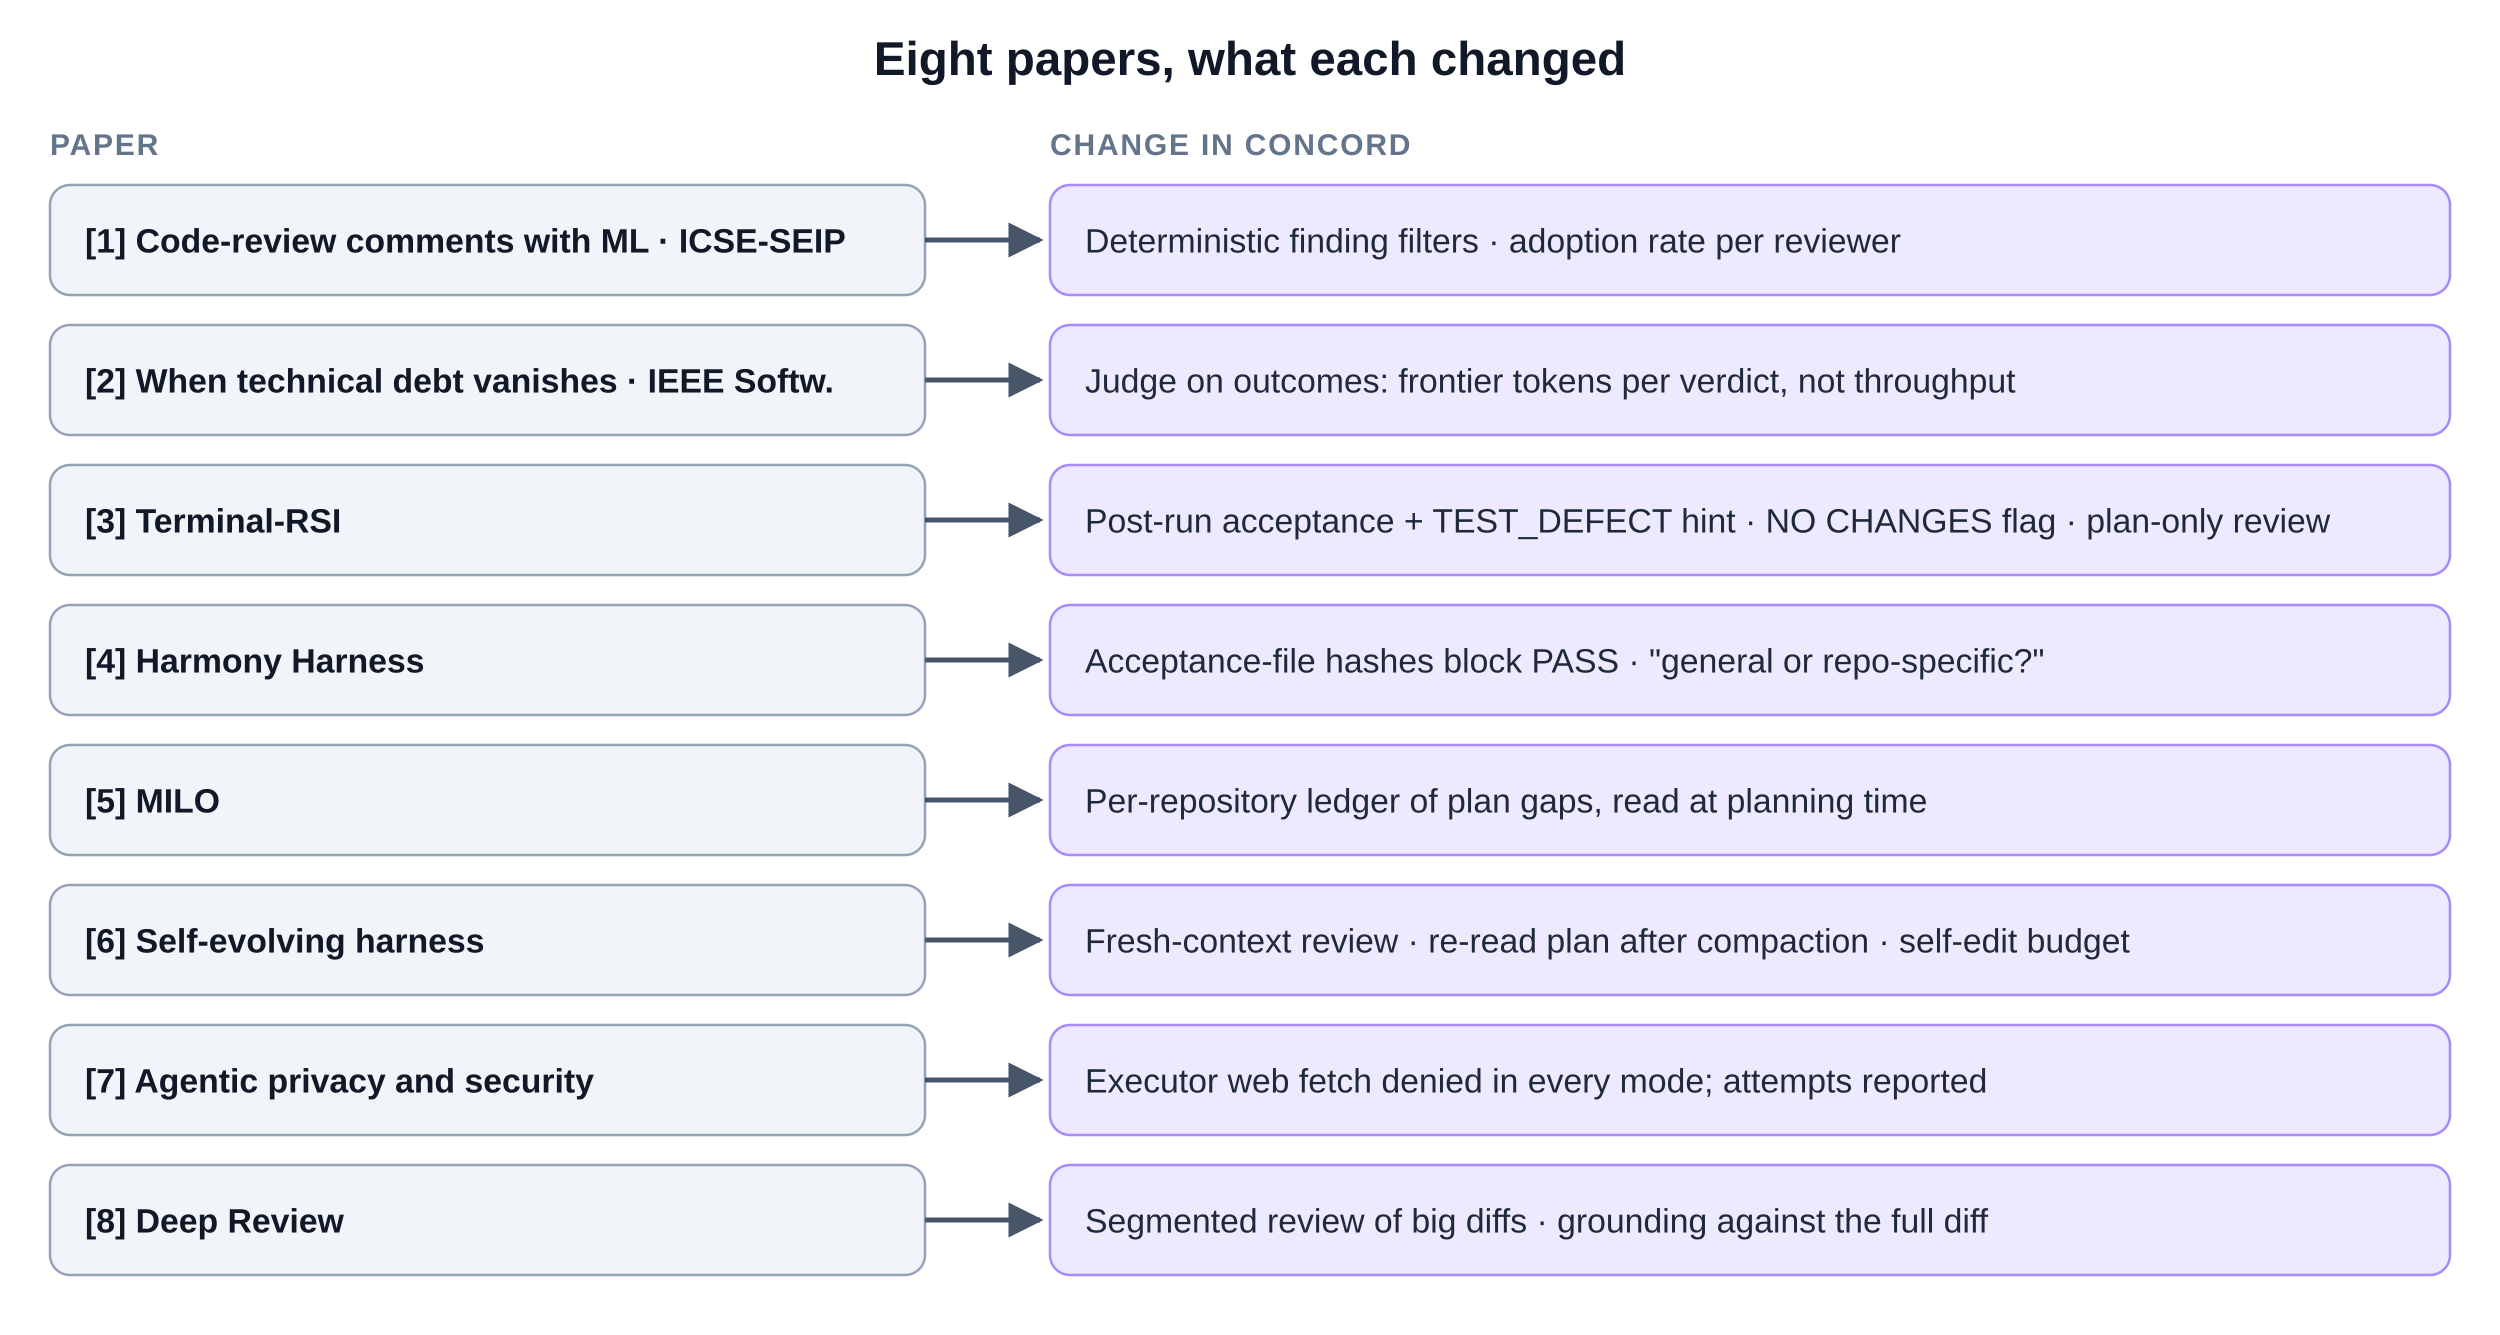
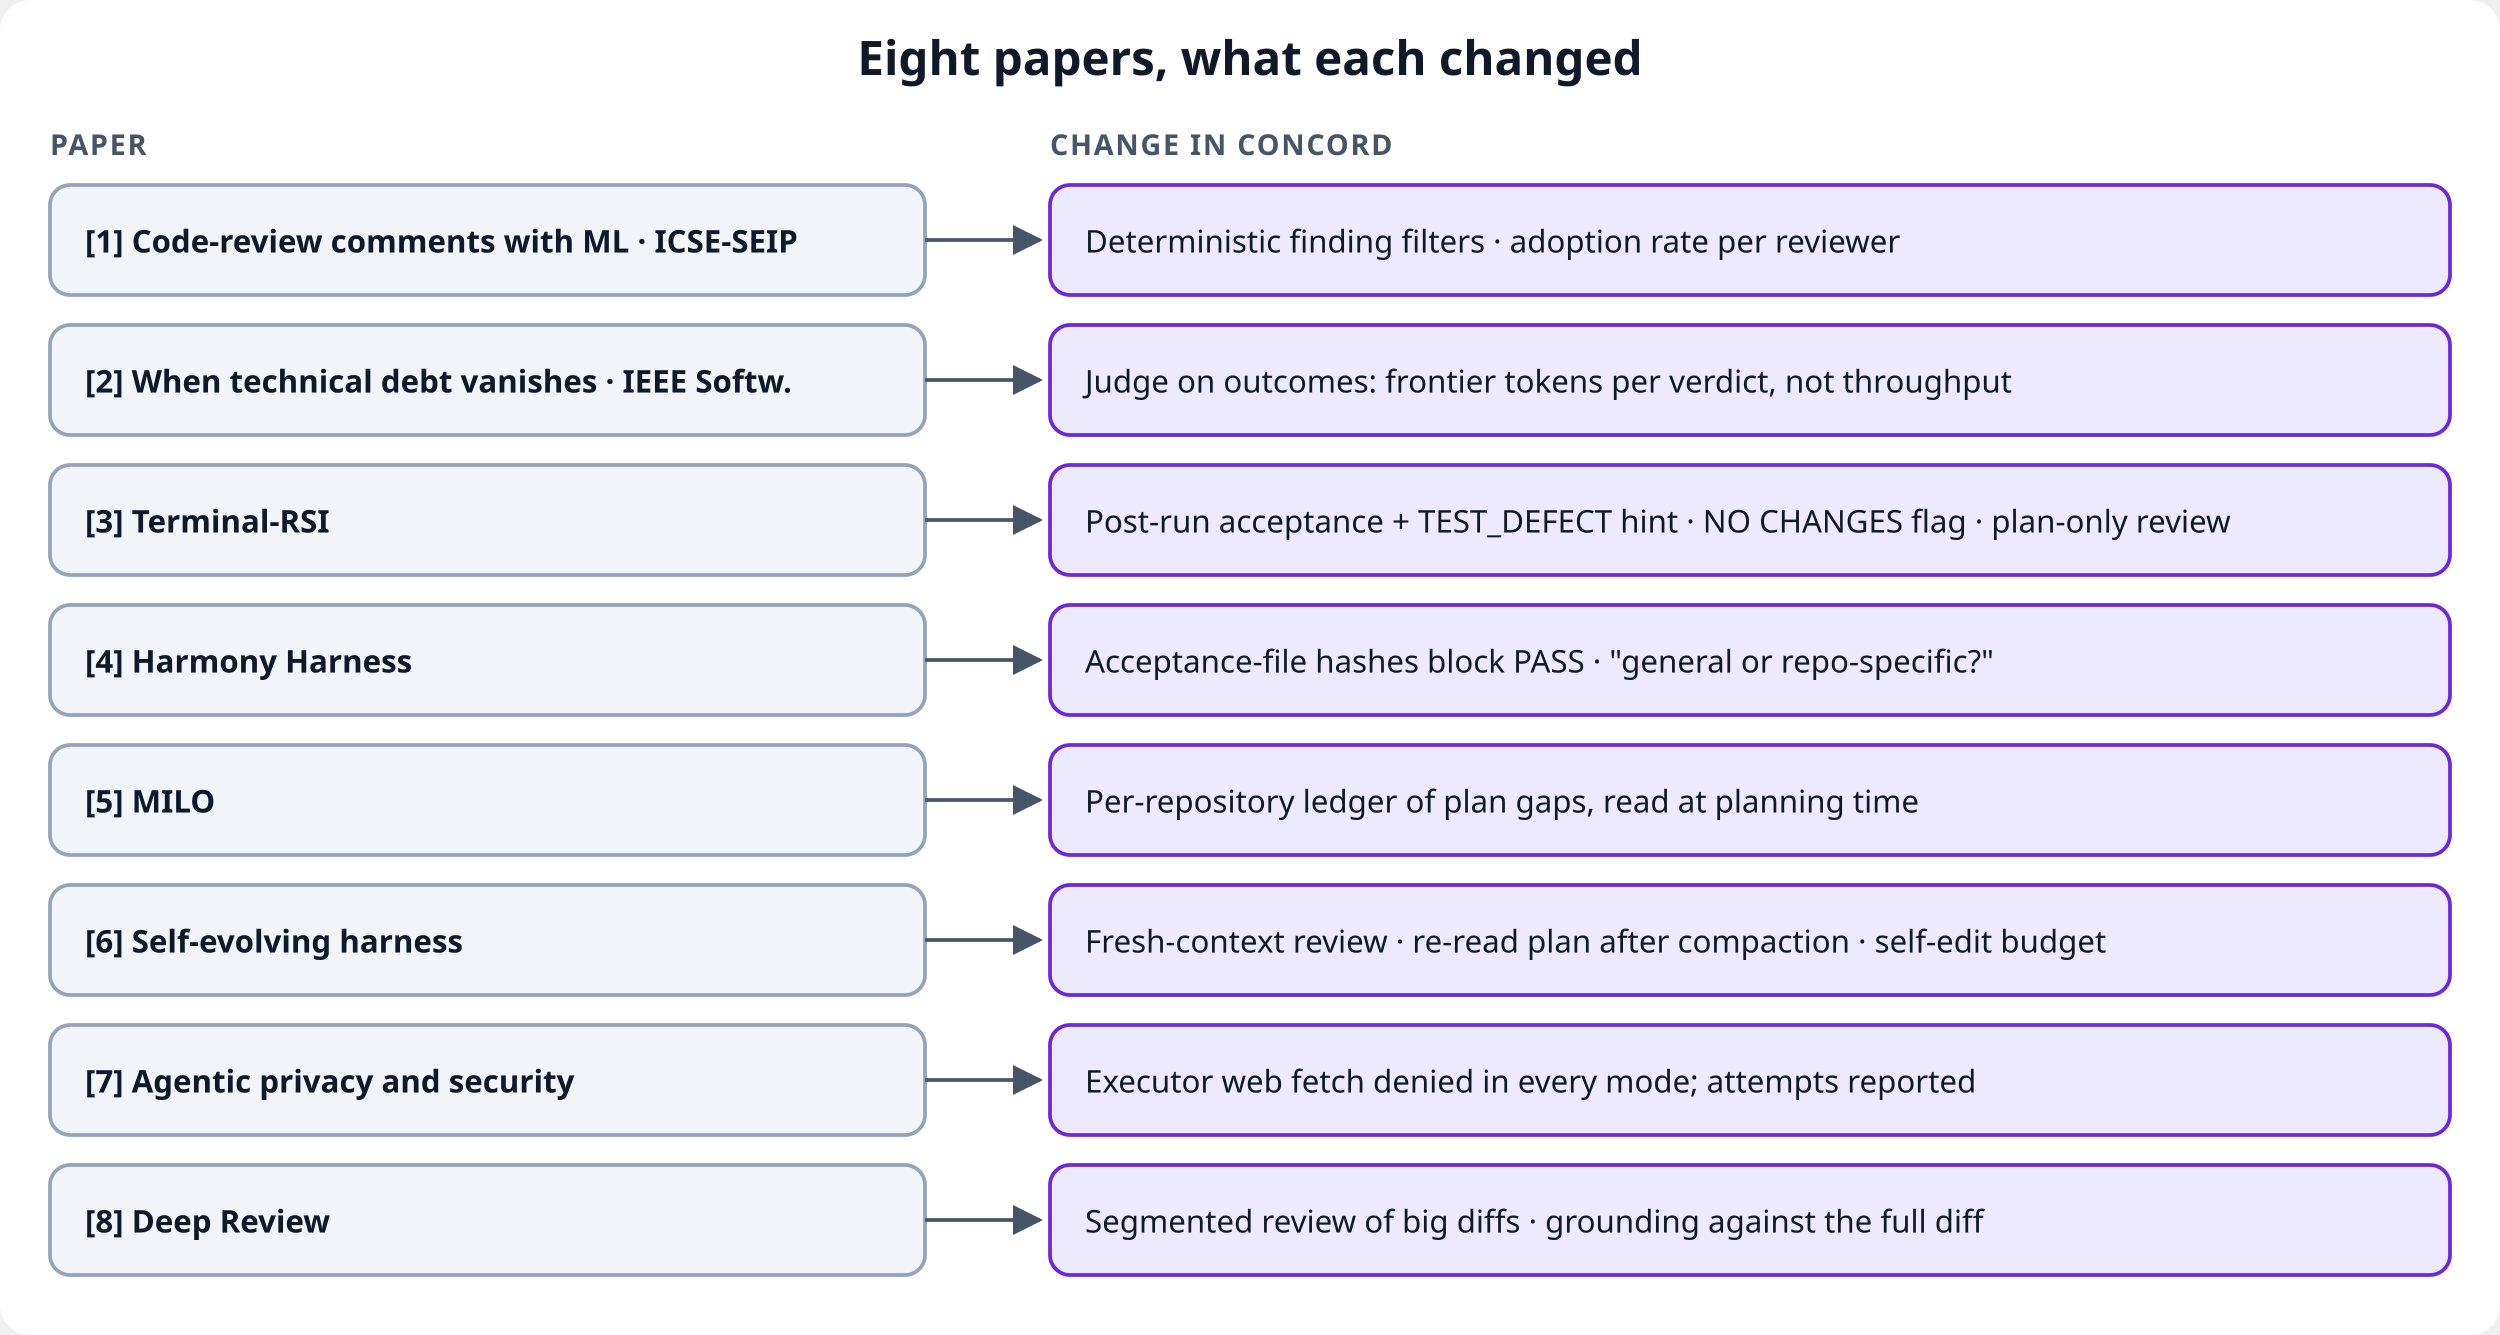
<svg xmlns="http://www.w3.org/2000/svg" viewBox="0 0 1000 534" width="1000" height="534">
  <defs>
-     <marker id="a" viewBox="0 0 10 10" refX="9" refY="5" markerWidth="7" markerHeight="7" orient="auto-start-reverse">
+     <marker id="ah" viewBox="0 0 10 10" refX="9" refY="5" markerWidth="8" markerHeight="8" orient="auto-start-reverse">
      <path d="M0,0 L10,5 L0,10 z" fill="#475569" />
    </marker>
-     <style>text{font-family:-apple-system,"Helvetica Neue",Arial,sans-serif;fill:#111827}.p{font-size:13.5px;font-weight:600}.c{font-size:13.5px;fill:#1f2937}.h{font-size:12px;font-weight:700;fill:#64748b;letter-spacing:.06em}</style>
+     <style>text{font-family:-apple-system,BlinkMacSystemFont,"Segoe UI","Noto Sans",Helvetica,Arial,sans-serif;fill:#111827}.title{font-size:19px;font-weight:700}.t{font-size:14.5px;font-weight:700}.s{font-size:12.5px}.m{font-size:12px;fill:#475569}.q{font-size:11.5px}.h{font-size:11.5px;font-weight:700;fill:#475569;letter-spacing:.06em}.b{font-weight:600}.c{font-family:ui-monospace,SFMono-Regular,"SF Mono",Menlo,Consolas,"Liberation Mono",monospace}</style>
  </defs>
-   <rect width="1000" height="534" fill="#ffffff" />
-   <text x="500" y="30" text-anchor="middle" style="font-size:19px;font-weight:700">Eight papers, what each changed</text>
+   <rect width="1000" height="534" rx="12" fill="#FFFFFF" />
+   <text x="500" y="30" text-anchor="middle" class="title">Eight papers, what each changed</text>
  <text x="20" y="62" class="h">PAPER</text>
  <text x="420" y="62" class="h">CHANGE IN CONCORD</text>
  <g id="rows">
-     <rect x="20" y="74" width="350" height="44" rx="8" fill="#f1f5f9" stroke="#94a3b8" />
-     <text x="34" y="101" class="p">[1] Code-review comments with ML · ICSE-SEIP</text>
-     <rect x="420" y="74" width="560" height="44" rx="8" fill="#ede9fe" stroke="#a78bfa" />
-     <text x="434" y="101" class="c">Deterministic finding filters · adoption rate per reviewer</text>
-     <line x1="370" y1="96" x2="416" y2="96" stroke="#475569" stroke-width="2" marker-end="url(#a)" />
-     <rect x="20" y="130" width="350" height="44" rx="8" fill="#f1f5f9" stroke="#94a3b8" />
-     <text x="34" y="157" class="p">[2] When technical debt vanishes · IEEE Softw.</text>
-     <rect x="420" y="130" width="560" height="44" rx="8" fill="#ede9fe" stroke="#a78bfa" />
-     <text x="434" y="157" class="c">Judge on outcomes: frontier tokens per verdict, not throughput</text>
-     <line x1="370" y1="152" x2="416" y2="152" stroke="#475569" stroke-width="2" marker-end="url(#a)" />
-     <rect x="20" y="186" width="350" height="44" rx="8" fill="#f1f5f9" stroke="#94a3b8" />
-     <text x="34" y="213" class="p">[3] Terminal-RSI</text>
-     <rect x="420" y="186" width="560" height="44" rx="8" fill="#ede9fe" stroke="#a78bfa" />
-     <text x="434" y="213" class="c">Post-run acceptance + TEST_DEFECT hint · NO CHANGES flag · plan-only review</text>
-     <line x1="370" y1="208" x2="416" y2="208" stroke="#475569" stroke-width="2" marker-end="url(#a)" />
-     <rect x="20" y="242" width="350" height="44" rx="8" fill="#f1f5f9" stroke="#94a3b8" />
-     <text x="34" y="269" class="p">[4] Harmony Harness</text>
-     <rect x="420" y="242" width="560" height="44" rx="8" fill="#ede9fe" stroke="#a78bfa" />
-     <text x="434" y="269" class="c">Acceptance-file hashes block PASS · "general or repo-specific?"</text>
-     <line x1="370" y1="264" x2="416" y2="264" stroke="#475569" stroke-width="2" marker-end="url(#a)" />
-     <rect x="20" y="298" width="350" height="44" rx="8" fill="#f1f5f9" stroke="#94a3b8" />
-     <text x="34" y="325" class="p">[5] MILO</text>
-     <rect x="420" y="298" width="560" height="44" rx="8" fill="#ede9fe" stroke="#a78bfa" />
-     <text x="434" y="325" class="c">Per-repository ledger of plan gaps, read at planning time</text>
-     <line x1="370" y1="320" x2="416" y2="320" stroke="#475569" stroke-width="2" marker-end="url(#a)" />
-     <rect x="20" y="354" width="350" height="44" rx="8" fill="#f1f5f9" stroke="#94a3b8" />
-     <text x="34" y="381" class="p">[6] Self-evolving harness</text>
-     <rect x="420" y="354" width="560" height="44" rx="8" fill="#ede9fe" stroke="#a78bfa" />
-     <text x="434" y="381" class="c">Fresh-context review · re-read plan after compaction · self-edit budget</text>
-     <line x1="370" y1="376" x2="416" y2="376" stroke="#475569" stroke-width="2" marker-end="url(#a)" />
-     <rect x="20" y="410" width="350" height="44" rx="8" fill="#f1f5f9" stroke="#94a3b8" />
-     <text x="34" y="437" class="p">[7] Agentic privacy and security</text>
-     <rect x="420" y="410" width="560" height="44" rx="8" fill="#ede9fe" stroke="#a78bfa" />
-     <text x="434" y="437" class="c">Executor web fetch denied in every mode; attempts reported</text>
-     <line x1="370" y1="432" x2="416" y2="432" stroke="#475569" stroke-width="2" marker-end="url(#a)" />
-     <rect x="20" y="466" width="350" height="44" rx="8" fill="#f1f5f9" stroke="#94a3b8" />
-     <text x="34" y="493" class="p">[8] Deep Review</text>
-     <rect x="420" y="466" width="560" height="44" rx="8" fill="#ede9fe" stroke="#a78bfa" />
-     <text x="434" y="493" class="c">Segmented review of big diffs · grounding against the full diff</text>
-     <line x1="370" y1="488" x2="416" y2="488" stroke="#475569" stroke-width="2" marker-end="url(#a)" />
+     <rect x="20" y="74" width="350" height="44" rx="8" fill="#F1F5F9" stroke="#94A3B8" stroke-width="1.5" />
+     <text x="34" y="101" class="s b">[1] Code-review comments with ML · ICSE-SEIP</text>
+     <rect x="420" y="74" width="560" height="44" rx="8" fill="#EDE9FE" stroke="#6D28D9" stroke-width="1.5" />
+     <text x="434" y="101" class="s">Deterministic finding filters · adoption rate per reviewer</text>
+     <line x1="370" y1="96" x2="416" y2="96" stroke="#475569" stroke-width="1.5" marker-end="url(#ah)" />
+     <rect x="20" y="130" width="350" height="44" rx="8" fill="#F1F5F9" stroke="#94A3B8" stroke-width="1.5" />
+     <text x="34" y="157" class="s b">[2] When technical debt vanishes · IEEE Softw.</text>
+     <rect x="420" y="130" width="560" height="44" rx="8" fill="#EDE9FE" stroke="#6D28D9" stroke-width="1.5" />
+     <text x="434" y="157" class="s">Judge on outcomes: frontier tokens per verdict, not throughput</text>
+     <line x1="370" y1="152" x2="416" y2="152" stroke="#475569" stroke-width="1.5" marker-end="url(#ah)" />
+     <rect x="20" y="186" width="350" height="44" rx="8" fill="#F1F5F9" stroke="#94A3B8" stroke-width="1.5" />
+     <text x="34" y="213" class="s b">[3] Terminal-RSI</text>
+     <rect x="420" y="186" width="560" height="44" rx="8" fill="#EDE9FE" stroke="#6D28D9" stroke-width="1.5" />
+     <text x="434" y="213" class="s">Post-run acceptance + TEST_DEFECT hint · NO CHANGES flag · plan-only review</text>
+     <line x1="370" y1="208" x2="416" y2="208" stroke="#475569" stroke-width="1.5" marker-end="url(#ah)" />
+     <rect x="20" y="242" width="350" height="44" rx="8" fill="#F1F5F9" stroke="#94A3B8" stroke-width="1.5" />
+     <text x="34" y="269" class="s b">[4] Harmony Harness</text>
+     <rect x="420" y="242" width="560" height="44" rx="8" fill="#EDE9FE" stroke="#6D28D9" stroke-width="1.5" />
+     <text x="434" y="269" class="s">Acceptance-file hashes block PASS · "general or repo-specific?"</text>
+     <line x1="370" y1="264" x2="416" y2="264" stroke="#475569" stroke-width="1.5" marker-end="url(#ah)" />
+     <rect x="20" y="298" width="350" height="44" rx="8" fill="#F1F5F9" stroke="#94A3B8" stroke-width="1.5" />
+     <text x="34" y="325" class="s b">[5] MILO</text>
+     <rect x="420" y="298" width="560" height="44" rx="8" fill="#EDE9FE" stroke="#6D28D9" stroke-width="1.5" />
+     <text x="434" y="325" class="s">Per-repository ledger of plan gaps, read at planning time</text>
+     <line x1="370" y1="320" x2="416" y2="320" stroke="#475569" stroke-width="1.5" marker-end="url(#ah)" />
+     <rect x="20" y="354" width="350" height="44" rx="8" fill="#F1F5F9" stroke="#94A3B8" stroke-width="1.5" />
+     <text x="34" y="381" class="s b">[6] Self-evolving harness</text>
+     <rect x="420" y="354" width="560" height="44" rx="8" fill="#EDE9FE" stroke="#6D28D9" stroke-width="1.5" />
+     <text x="434" y="381" class="s">Fresh-context review · re-read plan after compaction · self-edit budget</text>
+     <line x1="370" y1="376" x2="416" y2="376" stroke="#475569" stroke-width="1.5" marker-end="url(#ah)" />
+     <rect x="20" y="410" width="350" height="44" rx="8" fill="#F1F5F9" stroke="#94A3B8" stroke-width="1.5" />
+     <text x="34" y="437" class="s b">[7] Agentic privacy and security</text>
+     <rect x="420" y="410" width="560" height="44" rx="8" fill="#EDE9FE" stroke="#6D28D9" stroke-width="1.5" />
+     <text x="434" y="437" class="s">Executor web fetch denied in every mode; attempts reported</text>
+     <line x1="370" y1="432" x2="416" y2="432" stroke="#475569" stroke-width="1.5" marker-end="url(#ah)" />
+     <rect x="20" y="466" width="350" height="44" rx="8" fill="#F1F5F9" stroke="#94A3B8" stroke-width="1.5" />
+     <text x="34" y="493" class="s b">[8] Deep Review</text>
+     <rect x="420" y="466" width="560" height="44" rx="8" fill="#EDE9FE" stroke="#6D28D9" stroke-width="1.5" />
+     <text x="434" y="493" class="s">Segmented review of big diffs · grounding against the full diff</text>
+     <line x1="370" y1="488" x2="416" y2="488" stroke="#475569" stroke-width="1.5" marker-end="url(#ah)" />
  </g>
</svg>
